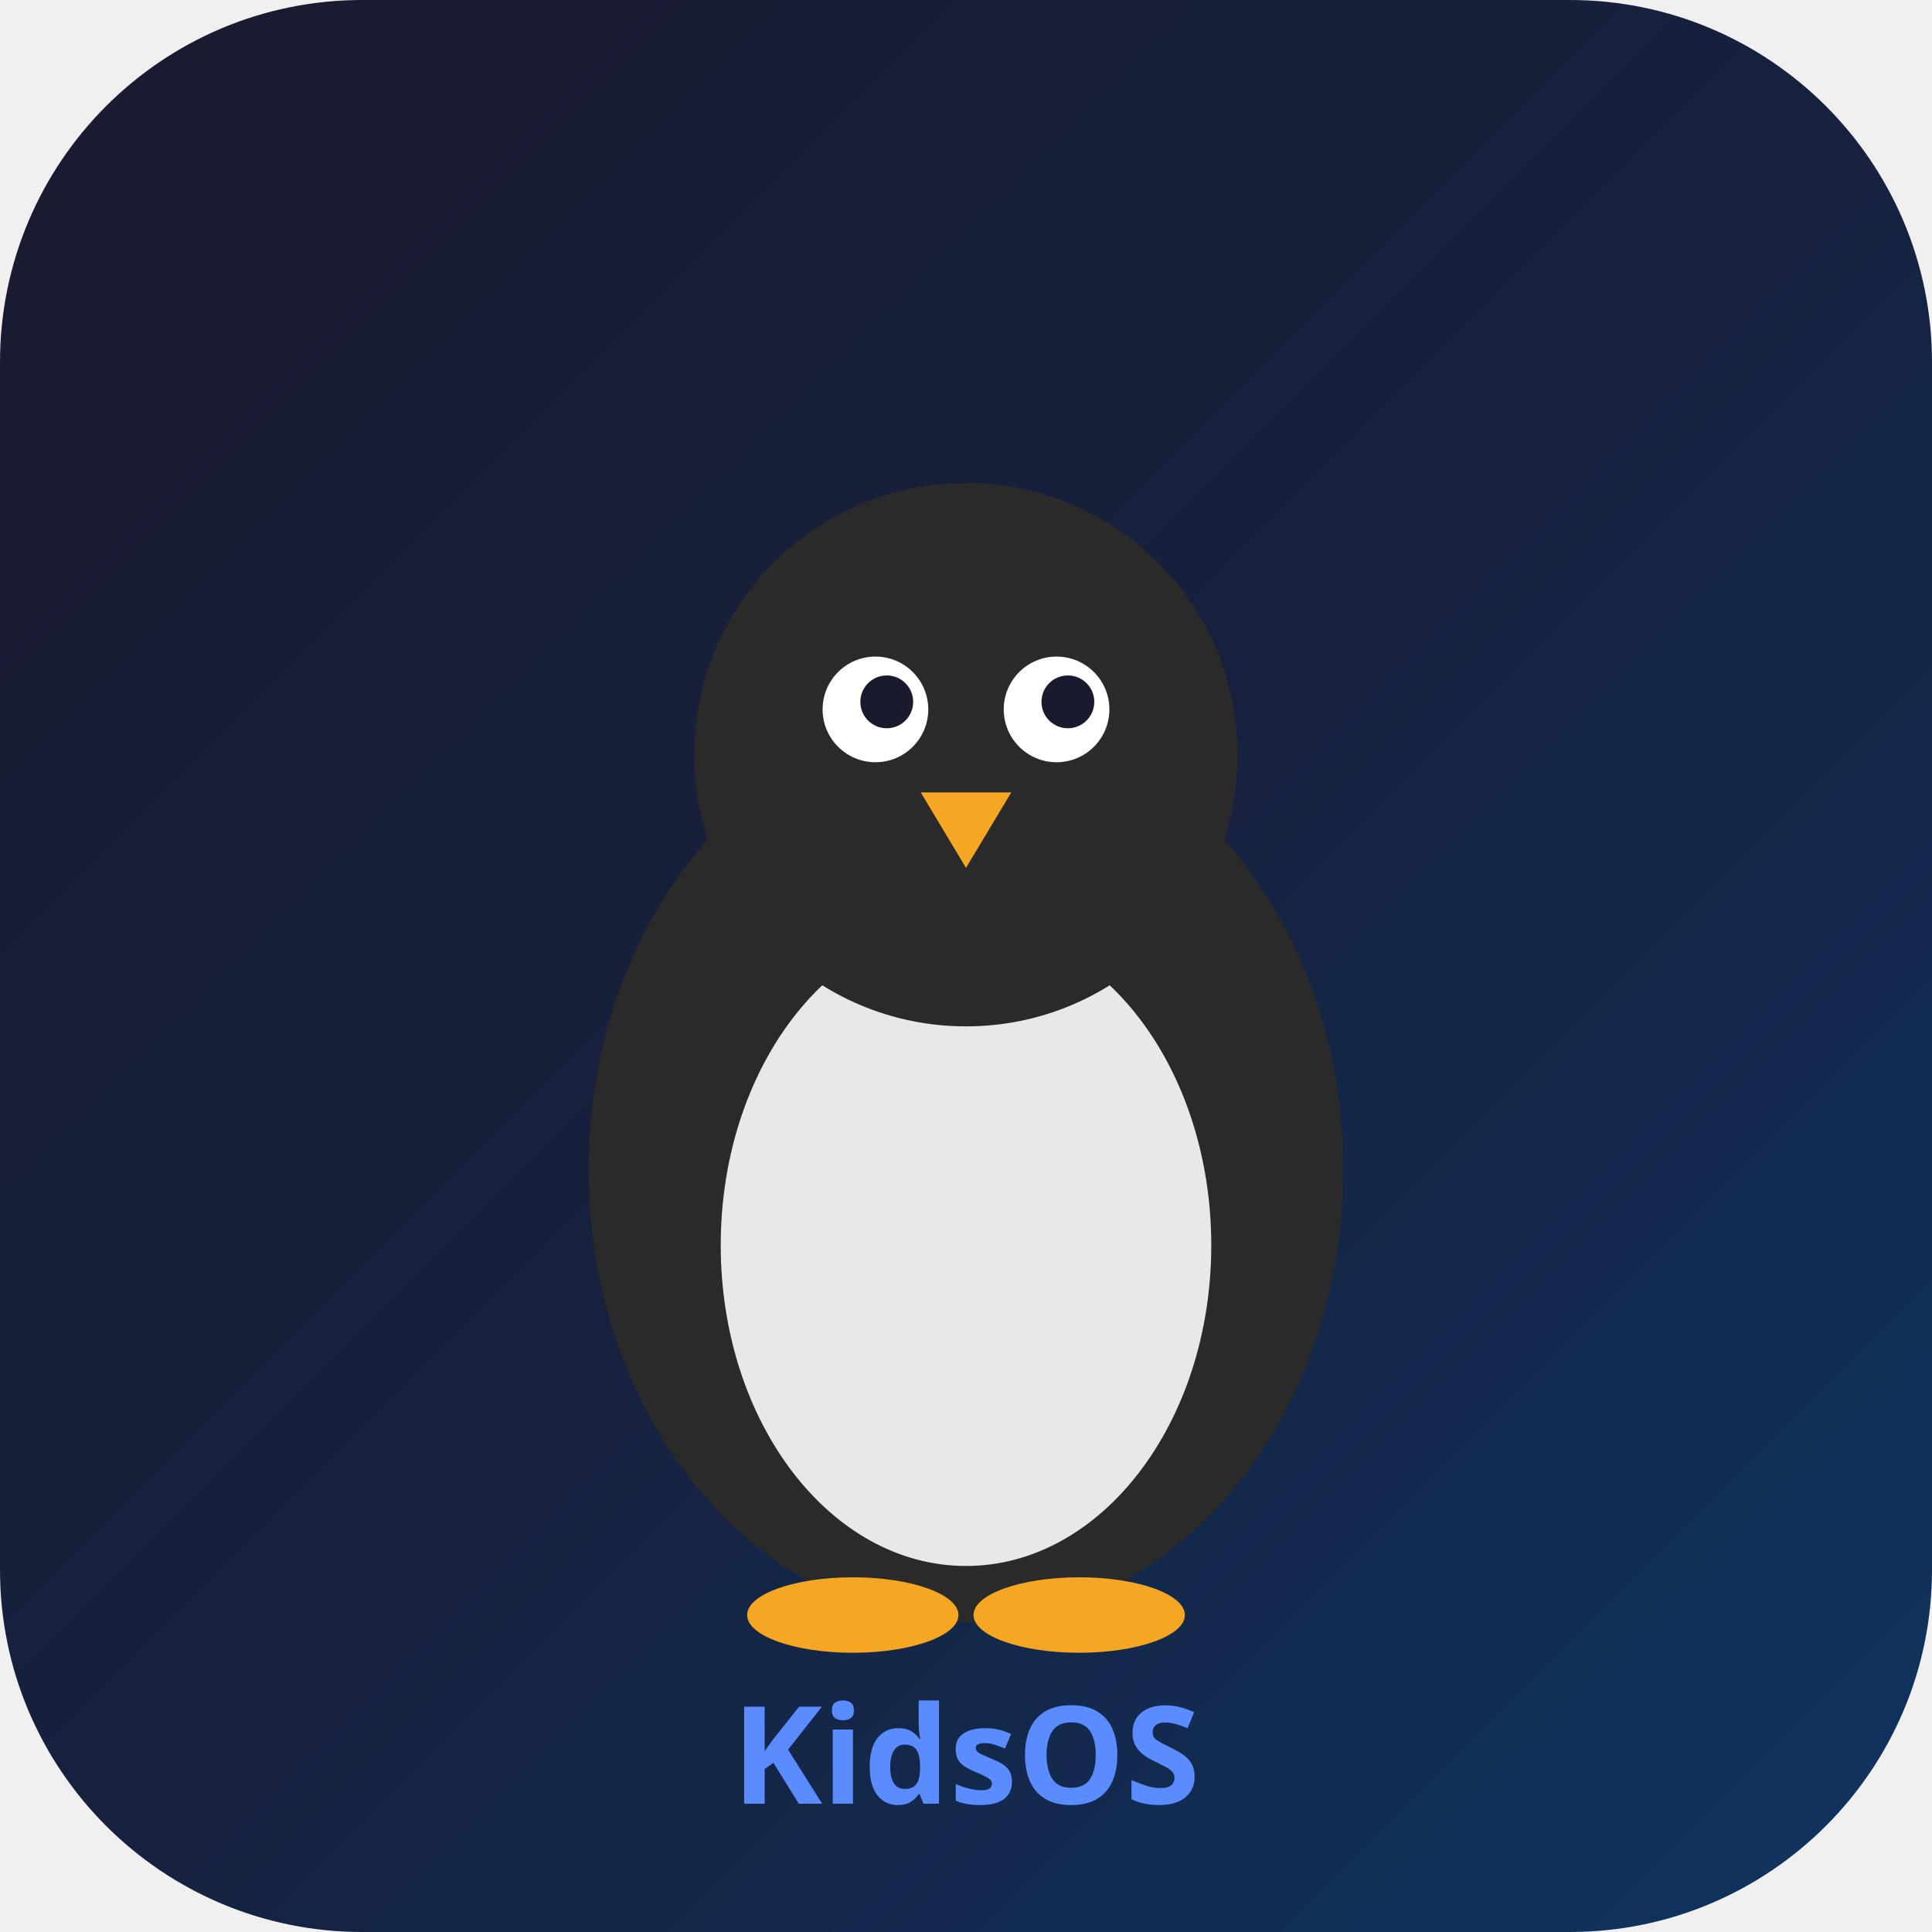
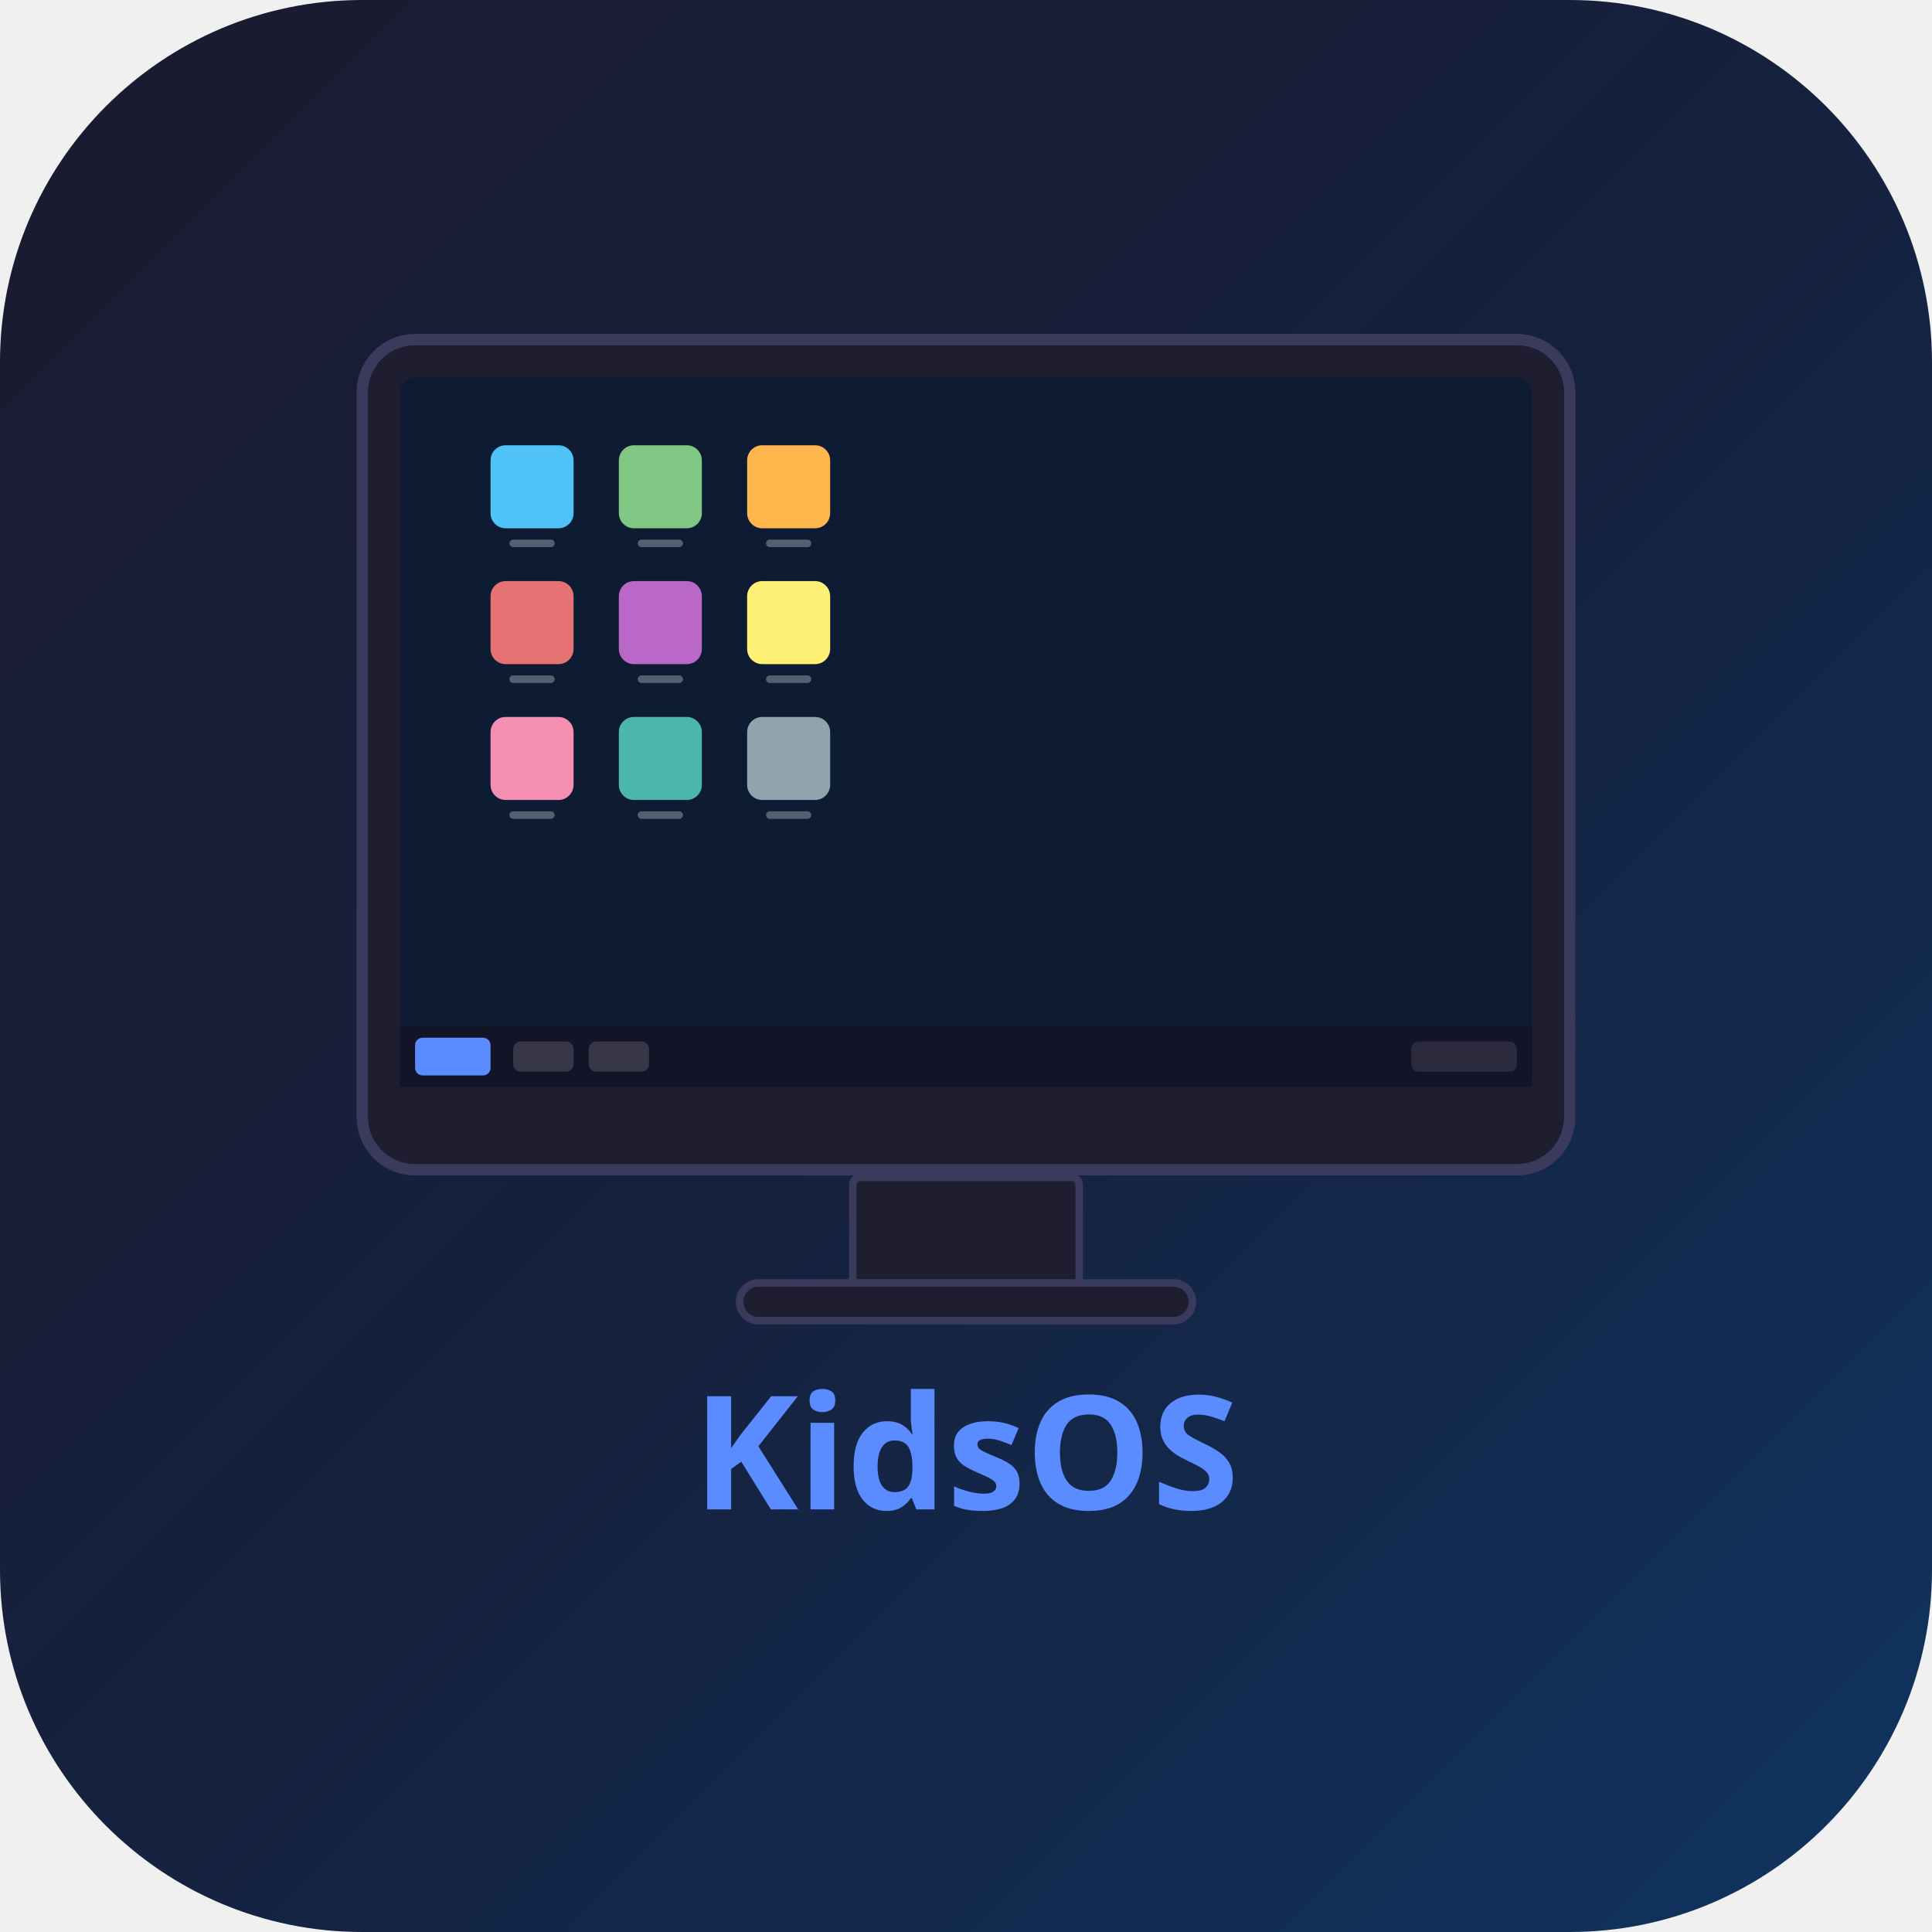
<svg xmlns="http://www.w3.org/2000/svg" viewBox="0 0 512 512">
  <defs>
    <linearGradient id="bg" x1="0%" y1="0%" x2="100%" y2="100%">
      <stop offset="0%" style="stop-color:#1a1a2e" />
      <stop offset="50%" style="stop-color:#16213e" />
      <stop offset="100%" style="stop-color:#0f3460" />
    </linearGradient>
+     <clipPath id="screen-clip">
+       <rect x="106" y="100" width="300" height="200" rx="4" />
+     </clipPath>
  </defs>
  <rect width="512" height="512" rx="96" fill="url(#bg)" />
-   <ellipse cx="256" cy="310" rx="100" ry="120" fill="#2a2a2a" />
-   <ellipse cx="256" cy="330" rx="65" ry="85" fill="#e8e8e8" />
-   <circle cx="256" cy="200" r="72" fill="#2a2a2a" />
-   <circle cx="232" cy="188" r="14" fill="white" />
-   <circle cx="280" cy="188" r="14" fill="white" />
-   <circle cx="235" cy="186" r="7" fill="#1a1a2e" />
-   <circle cx="283" cy="186" r="7" fill="#1a1a2e" />
-   <path d="M244 210 L256 230 L268 210 Z" fill="#f5a623" />
-   <ellipse cx="226" cy="428" rx="28" ry="10" fill="#f5a623" />
-   <ellipse cx="286" cy="428" rx="28" ry="10" fill="#f5a623" />
-   <text x="256" y="478" text-anchor="middle" font-family="system-ui,sans-serif" font-weight="700" font-size="36" fill="#5b8cff">KidsOS</text>
+   <rect x="96" y="90" width="320" height="220" rx="14" fill="#1e1e30" />
+   <rect x="96" y="90" width="320" height="220" rx="14" fill="none" stroke="#3a3a5c" stroke-width="3" />
+   <rect x="106" y="100" width="300" height="188" rx="4" fill="#0d1b33" />
+   <g clip-path="url(#screen-clip)">
+     <rect x="130" y="118" width="22" height="22" rx="4" fill="#4fc3f7" />
+     <rect x="164" y="118" width="22" height="22" rx="4" fill="#81c784" />
+     <rect x="198" y="118" width="22" height="22" rx="4" fill="#ffb74d" />
+     <rect x="130" y="154" width="22" height="22" rx="4" fill="#e57373" />
+     <rect x="164" y="154" width="22" height="22" rx="4" fill="#ba68c8" />
+     <rect x="198" y="154" width="22" height="22" rx="4" fill="#fff176" />
+     <rect x="130" y="190" width="22" height="22" rx="4" fill="#f48fb1" />
+     <rect x="164" y="190" width="22" height="22" rx="4" fill="#4db6ac" />
+     <rect x="198" y="190" width="22" height="22" rx="4" fill="#90a4ae" />
+     <rect x="135" y="143" width="12" height="2" rx="1" fill="rgba(255,255,255,0.3)" />
+     <rect x="169" y="143" width="12" height="2" rx="1" fill="rgba(255,255,255,0.3)" />
+     <rect x="203" y="143" width="12" height="2" rx="1" fill="rgba(255,255,255,0.3)" />
+     <rect x="135" y="179" width="12" height="2" rx="1" fill="rgba(255,255,255,0.3)" />
+     <rect x="169" y="179" width="12" height="2" rx="1" fill="rgba(255,255,255,0.3)" />
+     <rect x="203" y="179" width="12" height="2" rx="1" fill="rgba(255,255,255,0.3)" />
+     <rect x="135" y="215" width="12" height="2" rx="1" fill="rgba(255,255,255,0.3)" />
+     <rect x="169" y="215" width="12" height="2" rx="1" fill="rgba(255,255,255,0.3)" />
+     <rect x="203" y="215" width="12" height="2" rx="1" fill="rgba(255,255,255,0.3)" />
+     <rect x="106" y="272" width="300" height="16" fill="#141428" />
+     <rect x="110" y="275" width="20" height="10" rx="2" fill="#5b8cff" />
+     <rect x="136" y="276" width="16" height="8" rx="2" fill="rgba(255,255,255,0.15)" />
+     <rect x="156" y="276" width="16" height="8" rx="2" fill="rgba(255,255,255,0.15)" />
+     <rect x="374" y="276" width="28" height="8" rx="2" fill="rgba(255,255,255,0.1)" />
+   </g>
+   <rect x="226" y="312" width="60" height="30" rx="2" fill="#1e1e30" />
+   <rect x="226" y="312" width="60" height="30" rx="2" fill="none" stroke="#3a3a5c" stroke-width="2" />
+   <rect x="196" y="340" width="120" height="10" rx="5" fill="#1e1e30" />
+   <rect x="196" y="340" width="120" height="10" rx="5" fill="none" stroke="#3a3a5c" stroke-width="2" />
+   <text x="256" y="400" text-anchor="middle" font-family="system-ui,sans-serif" font-weight="700" font-size="42" fill="#5b8cff">KidsOS</text>
</svg>
